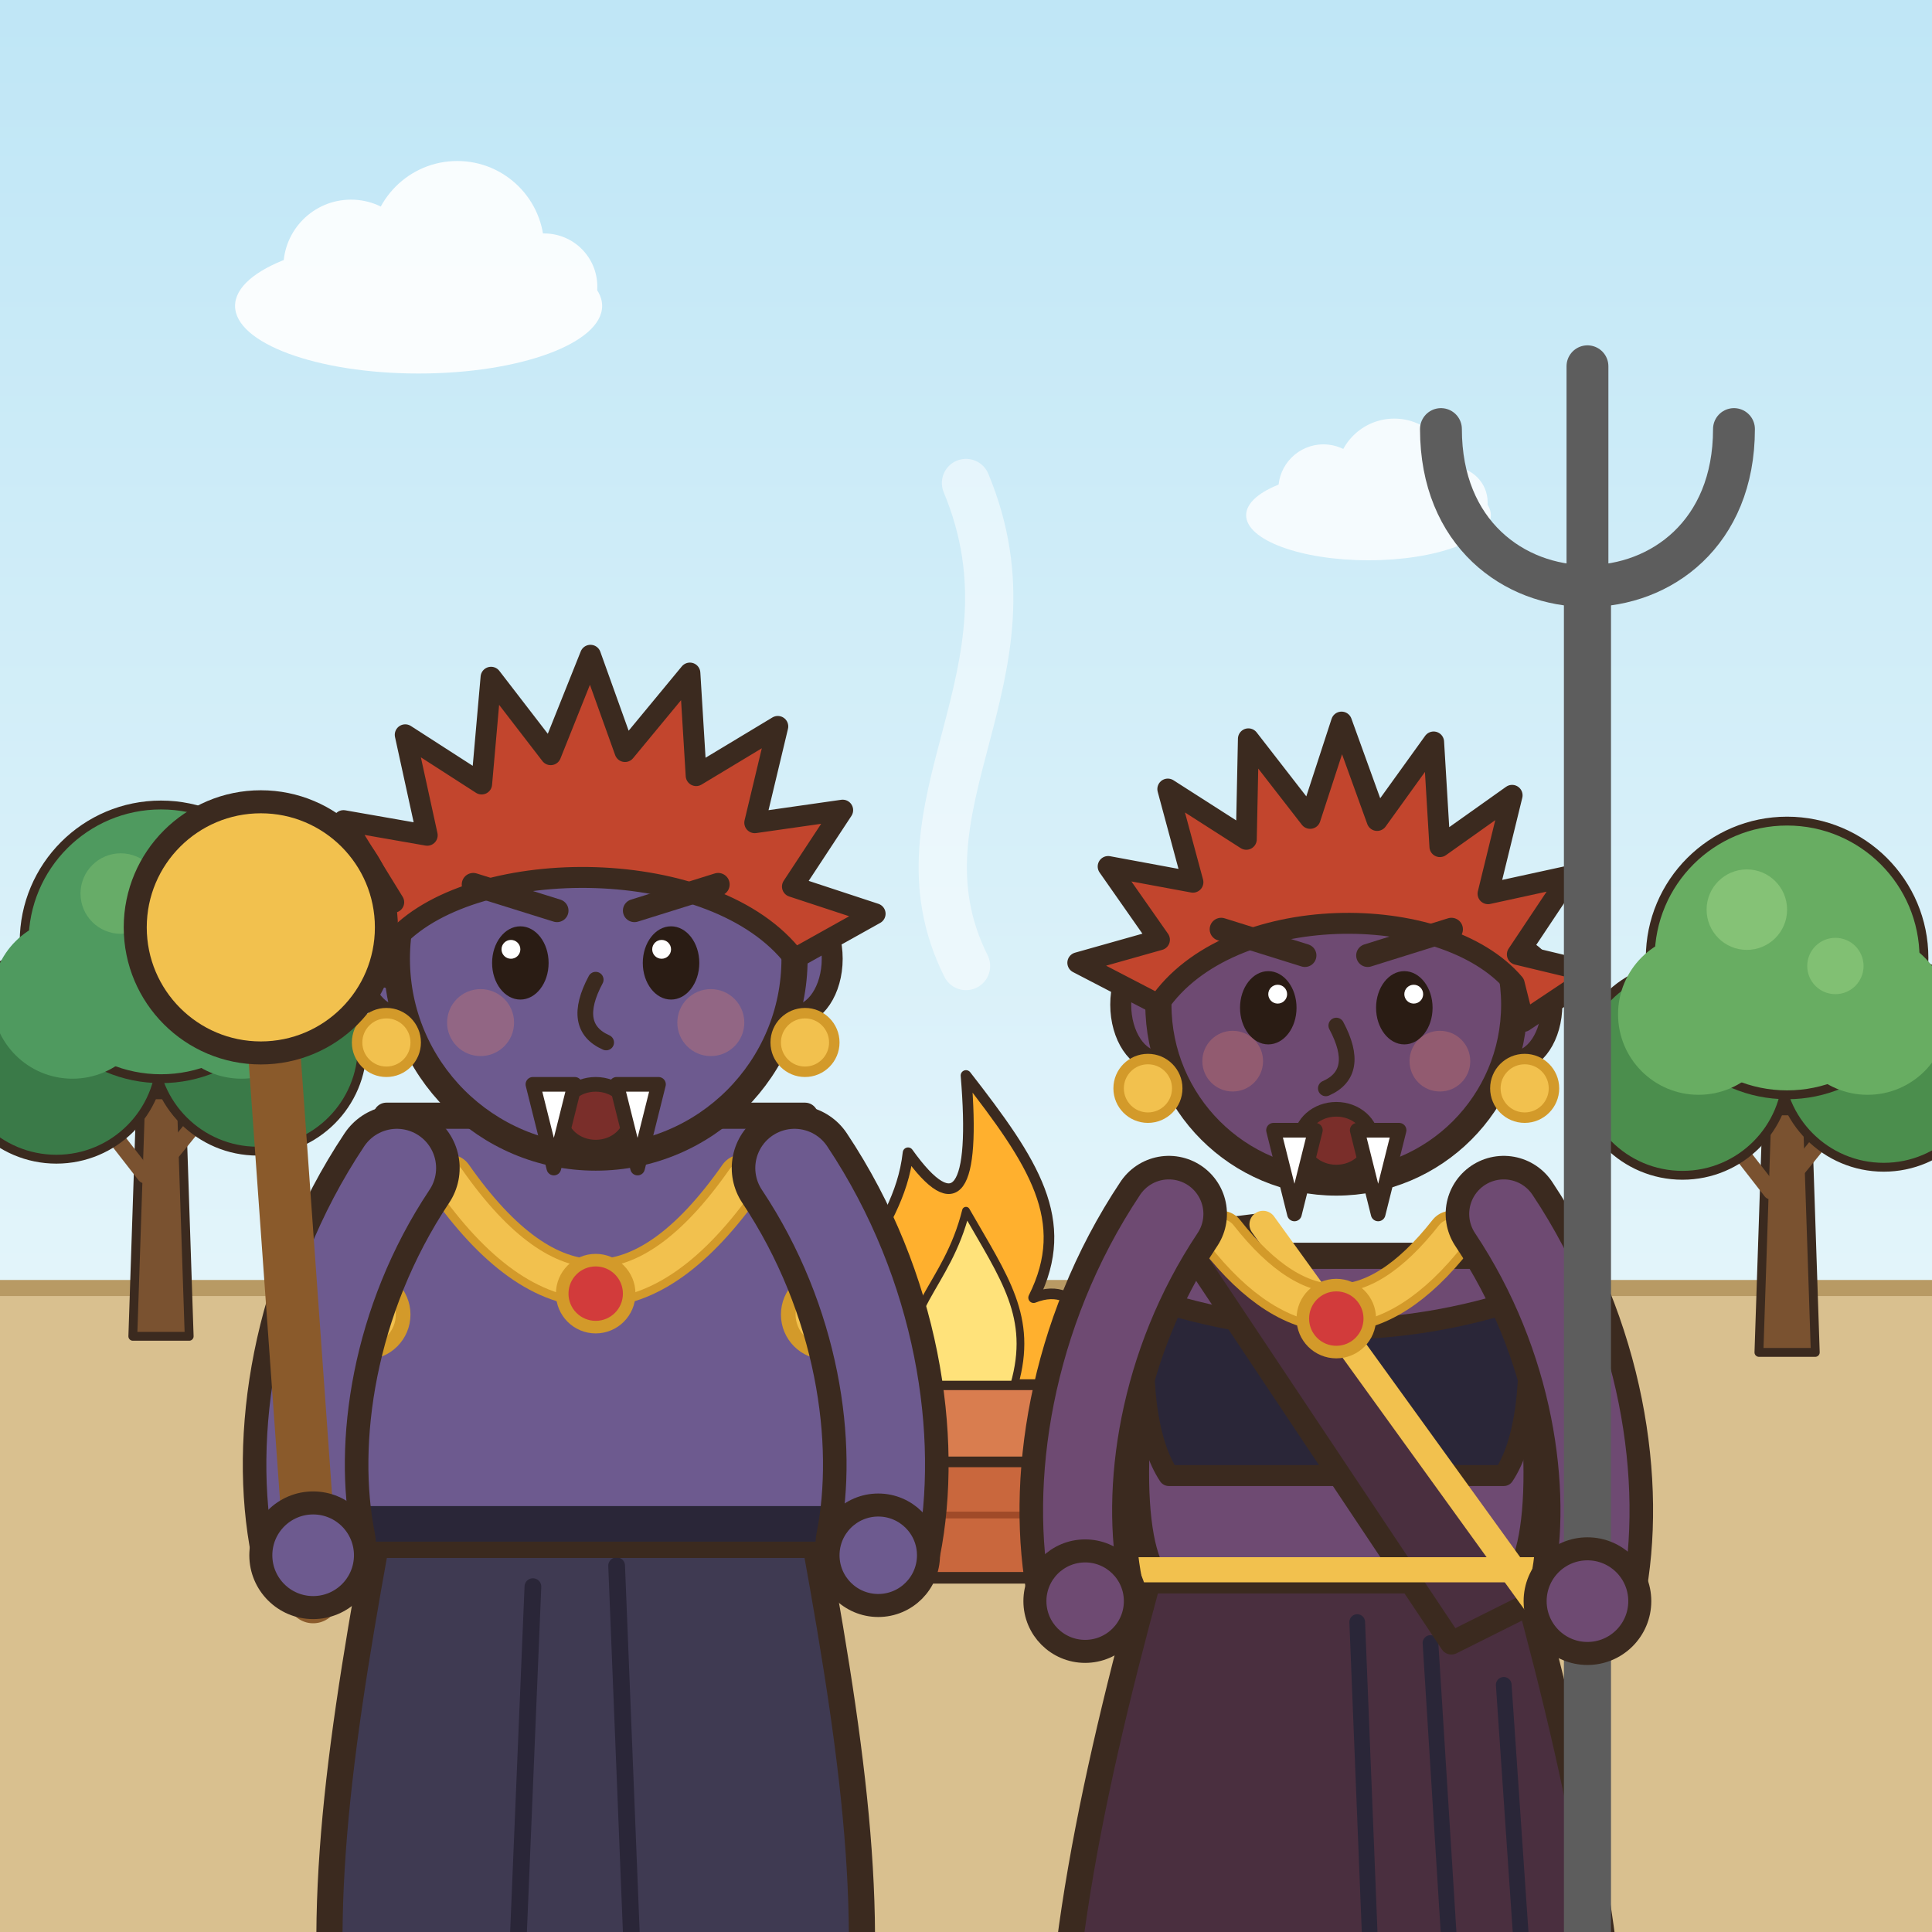
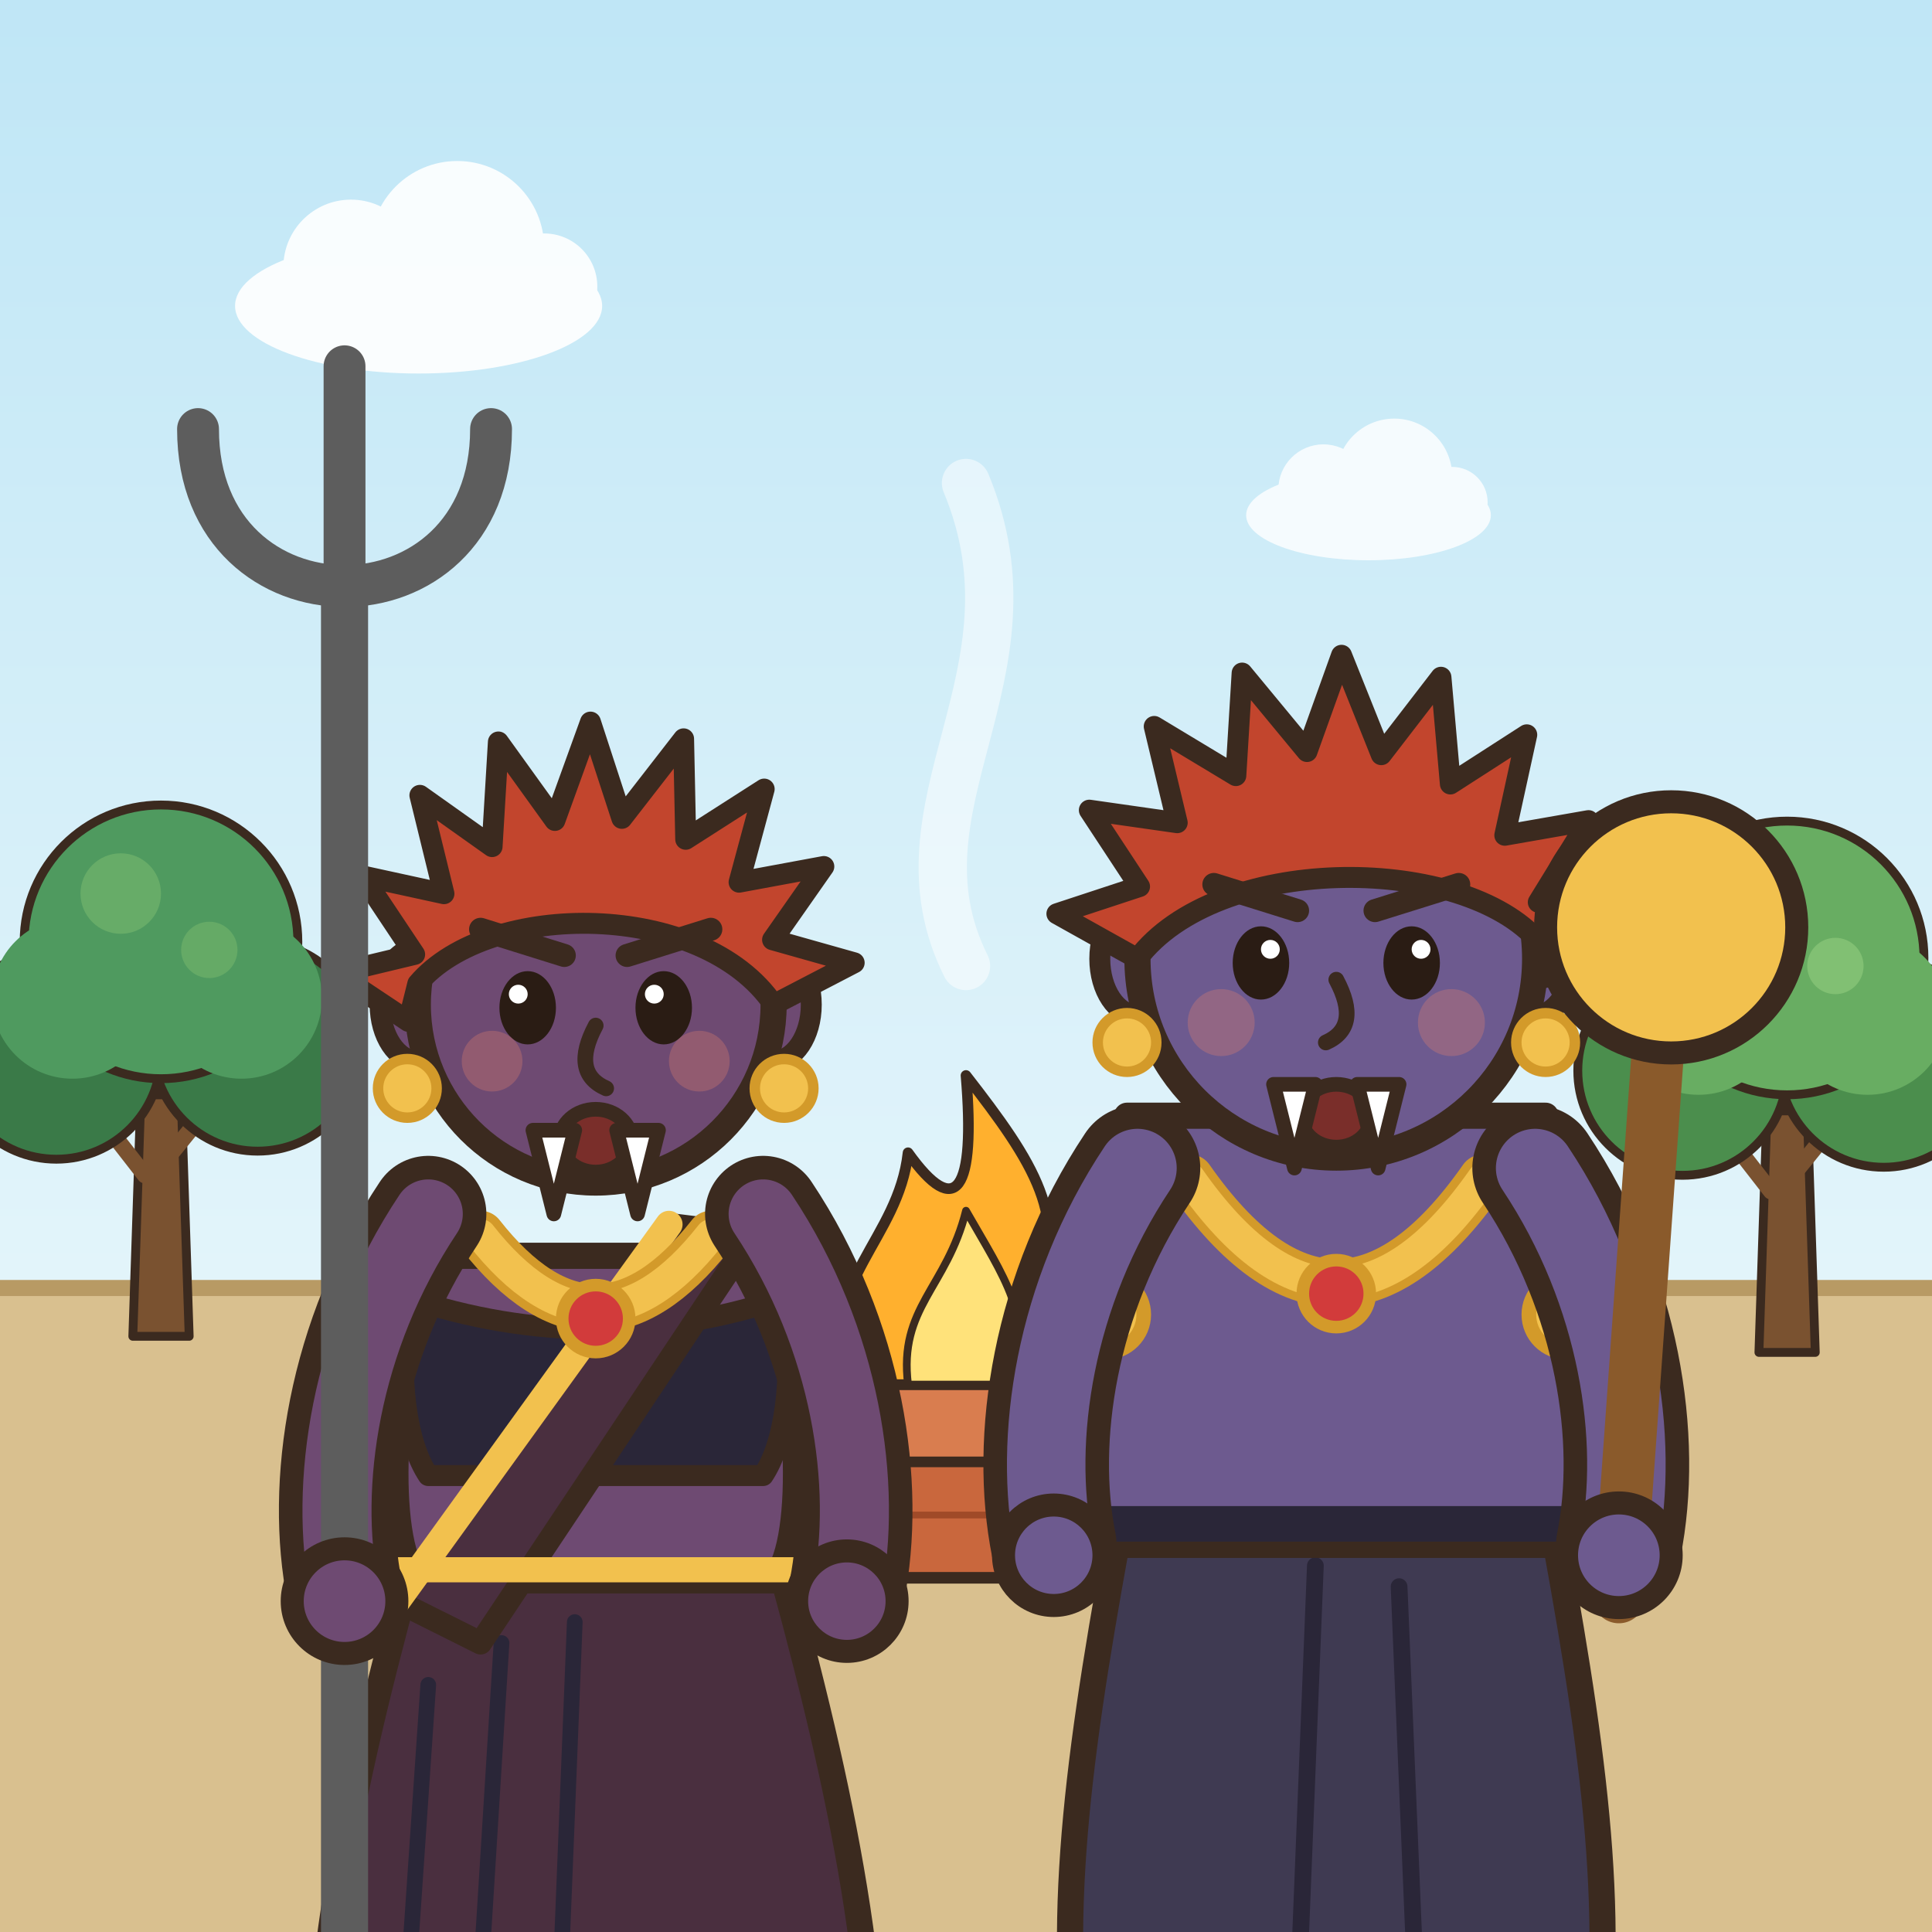
<svg xmlns="http://www.w3.org/2000/svg" viewBox="0 0 240 240" width="240" height="240" role="img">
  <defs>
    <linearGradient id="sky" x1="0" y1="0" x2="0" y2="1">
      <stop offset="0" stop-color="#bfe6f6" />
      <stop offset=".6" stop-color="#dff3fa" />
      <stop offset="1" stop-color="#f4fbfd" />
    </linearGradient>
    <linearGradient id="water" x1="0" y1="0" x2="0" y2="1">
      <stop offset="0" stop-color="#86cde3" />
      <stop offset="1" stop-color="#5cb0cf" />
    </linearGradient>
    <radialGradient id="glow" cx=".5" cy=".5" r=".5">
      <stop offset="0" stop-color="#fffbe6" />
      <stop offset="1" stop-color="#ffe9a8" stop-opacity="0" />
    </radialGradient>
  </defs>
  <rect x="0" y="0" width="240" height="240" rx="0" fill="url(#sky)" stroke="none" stroke-width="0" />
  <g transform="translate(52,38) scale(0.6,0.6)" opacity="0.9">
    <ellipse cx="0" cy="0" rx="38" ry="14" fill="#ffffff" stroke="none" stroke-width="2.5" />
    <circle cx="-14" cy="-8" r="14" fill="#ffffff" stroke="none" stroke-width="2.5" />
    <circle cx="8" cy="-12" r="18" fill="#ffffff" stroke="none" stroke-width="2.5" />
    <circle cx="26" cy="-4" r="11" fill="#ffffff" stroke="none" stroke-width="2.5" />
  </g>
  <g transform="translate(170,64) scale(0.4,0.4)" opacity="0.8">
    <ellipse cx="0" cy="0" rx="38" ry="14" fill="#ffffff" stroke="none" stroke-width="2.5" />
    <circle cx="-14" cy="-8" r="14" fill="#ffffff" stroke="none" stroke-width="2.5" />
    <circle cx="8" cy="-12" r="18" fill="#ffffff" stroke="none" stroke-width="2.5" />
    <circle cx="26" cy="-4" r="11" fill="#ffffff" stroke="none" stroke-width="2.5" />
  </g>
  <rect x="0" y="160" width="240" height="80" rx="0" fill="#d9c08f" stroke="none" stroke-width="0" />
  <path d="M0,160 L240,160" fill="none" stroke="#b89a64" stroke-width="2" stroke-linejoin="round" stroke-linecap="round" />
  <g transform="translate(20,166) scale(0.5,0.5)">
    <path d="M-7,0 L-5,-60 L5,-60 L7,0 Z" fill="#7a5230" stroke="#3b2a1f" stroke-width="2.2" stroke-linejoin="round" stroke-linecap="round" />
    <path d="M-4,-40 L-18,-58 M3,-46 L16,-62" fill="none" stroke="#7a5230" stroke-width="4" stroke-linejoin="round" stroke-linecap="round" />
    <circle cx="-26" cy="-70" r="26" fill="#3a7a48" stroke="#3b2a1f" stroke-width="2.2" />
    <circle cx="24" cy="-72" r="26" fill="#3a7a48" stroke="#3b2a1f" stroke-width="2.2" />
    <circle cx="0" cy="-98" r="34" fill="#4f9a5f" stroke="#3b2a1f" stroke-width="2.2" />
    <circle cx="-22" cy="-84" r="20" fill="#4f9a5f" stroke="none" stroke-width="2.5" />
    <circle cx="20" cy="-84" r="20" fill="#4f9a5f" stroke="none" stroke-width="2.5" />
    <circle cx="-10" cy="-110" r="10" fill="#6db06a" stroke="none" stroke-width="2.5" opacity="0.8" />
    <circle cx="12" cy="-96" r="7" fill="#6db06a" stroke="none" stroke-width="2.5" opacity="0.7" />
  </g>
  <g transform="translate(222,168) scale(0.5,0.5)">
    <path d="M-7,0 L-5,-60 L5,-60 L7,0 Z" fill="#7a5230" stroke="#3b2a1f" stroke-width="2.2" stroke-linejoin="round" stroke-linecap="round" />
    <path d="M-4,-40 L-18,-58 M3,-46 L16,-62" fill="none" stroke="#7a5230" stroke-width="4" stroke-linejoin="round" stroke-linecap="round" />
    <circle cx="-26" cy="-70" r="26" fill="#4b8e4d" stroke="#3b2a1f" stroke-width="2.2" />
    <circle cx="24" cy="-72" r="26" fill="#4b8e4d" stroke="#3b2a1f" stroke-width="2.2" />
    <circle cx="0" cy="-98" r="34" fill="#68ad62" stroke="#3b2a1f" stroke-width="2.2" />
    <circle cx="-22" cy="-84" r="20" fill="#68ad62" stroke="none" stroke-width="2.5" />
    <circle cx="20" cy="-84" r="20" fill="#68ad62" stroke="none" stroke-width="2.5" />
    <circle cx="-10" cy="-110" r="10" fill="#8cc77a" stroke="none" stroke-width="2.5" opacity="0.8" />
    <circle cx="12" cy="-96" r="7" fill="#8cc77a" stroke="none" stroke-width="2.5" opacity="0.7" />
  </g>
  <g transform="translate(120,196) scale(0.6,0.6)">
    <rect x="-50" y="-26" width="100" height="26" rx="0" fill="#c9673d" stroke="#3b2a1f" stroke-width="2.4" />
    <rect x="-40" y="-40" width="80" height="16" rx="0" fill="#d97d4f" stroke="#3b2a1f" stroke-width="2.2" />
    <path d="M-50,-13 L50,-13 M-20,-26 L-20,0 M20,-26 L20,0" fill="none" stroke="#a04a28" stroke-width="1.4" stroke-linejoin="round" stroke-linecap="round" />
    <path d="M-26,-40 C-30,-62 -14,-70 -12,-88 C-2,-74 2,-80 0,-104 C14,-86 22,-74 14,-58 C24,-62 28,-50 26,-40 Z" fill="#ffb02e" stroke="#3b2a1f" stroke-width="2.2" stroke-linejoin="round" stroke-linecap="round" />
    <path d="M-12,-40 C-14,-56 -4,-60 0,-76 C8,-62 14,-54 10,-40 Z" fill="#ffe27a" stroke="#3b2a1f" stroke-width="1.6" stroke-linejoin="round" stroke-linecap="round" />
  </g>
  <path d="M120,120 C110,100 130,84 120,60" fill="none" stroke="#ffffff" stroke-width="6" stroke-linejoin="round" stroke-linecap="round" opacity="0.5" />
  <g transform="translate(166,214) scale(0.6,0.6)">
    <ellipse cx="0" cy="-16" rx="16" ry="15" fill="#c8733a" stroke="#3b2a1f" stroke-width="2.5" />
    <path d="M-7,-30 L-6,-36 L6,-36 L7,-30 Z" fill="#c8733a" stroke="#3b2a1f" stroke-width="2" stroke-linejoin="round" stroke-linecap="round" />
    <ellipse cx="0" cy="-37" rx="9.5" ry="3.4" fill="#d98a4a" stroke="#3b2a1f" stroke-width="2" />
    <path d="M-10,-21 Q-11,-27 -5,-29" fill="none" stroke="#eeb07a" stroke-width="2.6" stroke-linejoin="round" stroke-linecap="round" />
    <ellipse cx="0" cy="-37.5" rx="7" ry="2" fill="#86cde3" stroke="none" stroke-width="2.5" />
  </g>
-   <g transform="translate(74,285.5) scale(-1.3,1.3)">
+   <g transform="translate(74,282.1) scale(-1.3,1.3)">
+     <ellipse cx="-8" cy="-3" rx="8" ry="3.6" fill="#6e4a72" stroke="#3b2a1f" stroke-width="2" />
+     <ellipse cx="8" cy="-3" rx="8" ry="3.6" fill="#6e4a72" stroke="#3b2a1f" stroke-width="2" />
+     <path d="M-18,-66 C-24,-44 -28,-24 -26,-7 L26,-7 C28,-24 24,-44 18,-66 Z" fill="#4a2f3f" stroke="#3b2a1f" stroke-width="2.5" stroke-linejoin="round" stroke-linecap="round" />
+     <path d="M-26,-11 L26,-11" fill="none" stroke="#f2c14e" stroke-width="3.4" stroke-linejoin="round" stroke-linecap="round" />
+     <path d="M2,-62 L4,-12 M9,-60 L12,-12 M16,-56 L19,-12" fill="none" stroke="#2a2638" stroke-width="1.5" stroke-linejoin="round" stroke-linecap="round" />
+     <g transform="translate(0,0) scale(1,1)">
+       <path d="M-16,-97 C-20,-83 -20,-69 -17,-66 L17,-66 C20,-69 20,-83 16,-97 Z" fill="#6e4a72" stroke="#3b2a1f" stroke-width="2.5" stroke-linejoin="round" stroke-linecap="round" />
+       <path d="M-18,-93 C-19,-85 -18,-79 -16,-76 L16,-76 C18,-79 19,-85 18,-93 Q0,-87 -18,-93 Z" fill="#2a2638" stroke="#3b2a1f" stroke-width="2" stroke-linejoin="round" stroke-linecap="round" />
+       <path d="M-15,-99 L-7,-100 L19,-64 L11,-60 Z" fill="#4a2f3f" stroke="#3b2a1f" stroke-width="2.2" stroke-linejoin="round" stroke-linecap="round" />
+       <path d="M-7,-100 L19,-64" fill="none" stroke="#f2c14e" stroke-width="2.6" stroke-linejoin="round" stroke-linecap="round" />
+       <path d="M-19,-67 L19,-67" fill="none" stroke="#f2c14e" stroke-width="2.4" stroke-linejoin="round" stroke-linecap="round" />
+       <path d="M-11,-99 Q0,-85 11,-99" fill="none" stroke="#d39a2a" stroke-width="4.6" stroke-linejoin="round" stroke-linecap="round" />
+       <path d="M-11,-99 Q0,-85 11,-99" fill="none" stroke="#f2c14e" stroke-width="3" stroke-linejoin="round" stroke-linecap="round" />
+       <circle cx="0" cy="-91" r="3.2" fill="#d23b3b" stroke="#d39a2a" stroke-width="1.2" />
+       <path d="M-16,-101 C-24,-89 -26,-75 -24,-65" fill="none" stroke="#3b2a1f" stroke-width="11.1" stroke-linejoin="round" stroke-linecap="round" />
+       <path d="M-16,-101 C-24,-89 -26,-75 -24,-65" fill="none" stroke="#6e4a72" stroke-width="6.6" stroke-linejoin="round" stroke-linecap="round" />
+       <circle cx="-24" cy="-64" r="4.8" fill="#6e4a72" stroke="#3b2a1f" stroke-width="2.2" />
+       <ellipse cx="-17.0" cy="-121" rx="3.6" ry="5.4" fill="#6e4a72" stroke="#3b2a1f" stroke-width="2" />
+       <ellipse cx="17.0" cy="-121" rx="3.6" ry="5.4" fill="#6e4a72" stroke="#3b2a1f" stroke-width="2" />
+       <circle cx="0" cy="-121" r="17.0" fill="#6e4a72" stroke="#3b2a1f" stroke-width="2.5" />
+       <path d="M-17.0,-121 L-24.7,-125.0 L-16.9,-127.2 L-21.8,-134.2 L-13.7,-132.7 L-16.1,-141.6 L-8.6,-136.8 L-8.4,-146.4 L-2.5,-138.8 L0.5,-148.0 L3.9,-138.6 L9.3,-146.1 L9.9,-136.1 L16.8,-141.0 L14.5,-131.6 L22.3,-133.3 L17.3,-125.8 L24.8,-124.0 L17.9,-119.4 L17.0,-123 C10.2,-131 -10.2,-131 -17.0,-121 Z" fill="#c2452d" stroke="#3b2a1f" stroke-width="2" stroke-linejoin="round" stroke-linecap="round" />
+       <ellipse cx="-6.5" cy="-120.7" rx="2.7" ry="3.5" fill="#2a1c14" stroke="none" stroke-width="2.5" />
+       <circle cx="-5.6" cy="-122.0" r="0.9" fill="#ffffff" stroke="none" stroke-width="2.5" />
+       <ellipse cx="6.5" cy="-120.7" rx="2.7" ry="3.5" fill="#2a1c14" stroke="none" stroke-width="2.5" />
+       <circle cx="7.4" cy="-122.0" r="0.9" fill="#ffffff" stroke="none" stroke-width="2.5" />
+       <path d="M-11.0,-128.2 L-3.0,-125.7" fill="none" stroke="#3b2a1f" stroke-width="2.2" stroke-linejoin="round" stroke-linecap="round" />
+       <path d="M11.0,-128.2 L3.0,-125.7" fill="none" stroke="#3b2a1f" stroke-width="2.2" stroke-linejoin="round" stroke-linecap="round" />
+       <path d="M0,-119 Q2.4,-114.5 -1,-113" fill="none" stroke="#3b2a1f" stroke-width="1.5" stroke-linejoin="round" stroke-linecap="round" />
+       <circle cx="-9.9" cy="-115.6" r="2.9" fill="#e8846c" stroke="none" stroke-width="2.5" opacity="0.3" />
+       <circle cx="9.9" cy="-115.6" r="2.9" fill="#e8846c" stroke="none" stroke-width="2.5" opacity="0.3" />
+       <ellipse cx="0" cy="-108" rx="3.4" ry="3" fill="#7a2e2a" stroke="#3b2a1f" stroke-width="1.4" />
+       <circle cx="-18.0" cy="-113" r="2.8" fill="#f2c14e" stroke="#d39a2a" stroke-width="1" />
+       <circle cx="18.0" cy="-113" r="2.8" fill="#f2c14e" stroke="#d39a2a" stroke-width="1" />
+       <path d="M16,-101 C24,-89 26,-75 24,-65" fill="none" stroke="#3b2a1f" stroke-width="11.1" stroke-linejoin="round" stroke-linecap="round" />
+       <path d="M16,-101 C24,-89 26,-75 24,-65" fill="none" stroke="#6e4a72" stroke-width="6.6" stroke-linejoin="round" stroke-linecap="round" />
+       <circle cx="24" cy="-64" r="4.8" fill="#6e4a72" stroke="#3b2a1f" stroke-width="2.2" />
+       <path d="M24,-160 L24,-4" fill="none" stroke="#5d5d5d" stroke-width="4.5" stroke-linejoin="round" stroke-linecap="round" />
+       <path d="M10,-176 C10,-156 38,-156 38,-176 M24,-182 L24,-158" fill="none" stroke="#5d5d5d" stroke-width="4" stroke-linejoin="round" stroke-linecap="round" />
+       <circle cx="24" cy="-64" r="5" fill="#6e4a72" stroke="#3b2a1f" stroke-width="2.2" />
+     </g>
+     <path d="M-6,-109 L-4,-101 L-2,-109 Z" fill="#ffffff" stroke="#3b2a1f" stroke-width="1.4" stroke-linejoin="round" stroke-linecap="round" />
+     <path d="M2,-109 L4,-101 L6,-109 Z" fill="#ffffff" stroke="#3b2a1f" stroke-width="1.4" stroke-linejoin="round" stroke-linecap="round" />
+   </g>
+   <g transform="translate(166,285.5) scale(1.3,1.3)">
    <ellipse cx="-10" cy="-3" rx="9" ry="4" fill="#6d5a8f" stroke="#3b2a1f" stroke-width="2" />
    <ellipse cx="10" cy="-3" rx="9" ry="4" fill="#6d5a8f" stroke="#3b2a1f" stroke-width="2" />
    <path d="M-9,-20 L-10,-6" fill="none" stroke="#3b2a1f" stroke-width="12.5" stroke-linejoin="round" stroke-linecap="round" />
    <path d="M-9,-20 L-10,-6" fill="none" stroke="#6d5a8f" stroke-width="8" stroke-linejoin="round" stroke-linecap="round" />
    <path d="M9,-20 L10,-6" fill="none" stroke="#3b2a1f" stroke-width="12.5" stroke-linejoin="round" stroke-linecap="round" />
    <path d="M9,-20 L10,-6" fill="none" stroke="#6d5a8f" stroke-width="8" stroke-linejoin="round" stroke-linecap="round" />
    <path d="M-21,-72 C-25,-50 -27,-34 -24,-18 L24,-18 C27,-34 25,-50 21,-72 Z" fill="#3f3a52" stroke="#3b2a1f" stroke-width="2.5" stroke-linejoin="round" stroke-linecap="round" />
    <path d="M-2,-70 L-4,-20 M6,-68 L8,-20" fill="none" stroke="#2a2638" stroke-width="1.6" stroke-linejoin="round" stroke-linecap="round" />
    <path d="M-24,-19 L24,-19" fill="none" stroke="#f2c14e" stroke-width="3" stroke-linejoin="round" stroke-linecap="round" />
    <g transform="translate(0,0) scale(1,1)">
      <path d="M-20,-113 C-25,-100 -25,-84 -23,-72 L23,-72 C25,-84 25,-100 20,-113 Z" fill="#6d5a8f" stroke="#3b2a1f" stroke-width="2.5" stroke-linejoin="round" stroke-linecap="round" />
      <path d="M-23,-74 L23,-74" fill="none" stroke="#2a2638" stroke-width="3.4" stroke-linejoin="round" stroke-linecap="round" />
      <path d="M-14,-107 Q0,-87 14,-107" fill="none" stroke="#d39a2a" stroke-width="4.6" stroke-linejoin="round" stroke-linecap="round" />
      <path d="M-14,-107 Q0,-87 14,-107" fill="none" stroke="#f2c14e" stroke-width="3" stroke-linejoin="round" stroke-linecap="round" />
      <circle cx="0" cy="-96" r="3.2" fill="#d23b3b" stroke="#d39a2a" stroke-width="1.2" />
      <circle cx="-22" cy="-94" r="3.6" fill="#f2c14e" stroke="#d39a2a" stroke-width="1.4" />
      <circle cx="22" cy="-94" r="3.6" fill="#f2c14e" stroke="#d39a2a" stroke-width="1.4" />
      <path d="M-19,-108 C-27,-96 -29,-82 -27,-72" fill="none" stroke="#3b2a1f" stroke-width="12.0" stroke-linejoin="round" stroke-linecap="round" />
      <path d="M-19,-108 C-27,-96 -29,-82 -27,-72" fill="none" stroke="#6d5a8f" stroke-width="7.5" stroke-linejoin="round" stroke-linecap="round" />
      <circle cx="-27" cy="-71" r="4.8" fill="#6d5a8f" stroke="#3b2a1f" stroke-width="2.2" />
      <ellipse cx="-19.0" cy="-128" rx="3.6" ry="5.4" fill="#6d5a8f" stroke="#3b2a1f" stroke-width="2" />
      <ellipse cx="19.0" cy="-128" rx="3.6" ry="5.4" fill="#6d5a8f" stroke="#3b2a1f" stroke-width="2" />
      <circle cx="0" cy="-128" r="19.0" fill="#6d5a8f" stroke="#3b2a1f" stroke-width="2.5" />
      <path d="M-19.0,-128 L-26.7,-132.3 L-18.8,-134.9 L-23.6,-142.2 L-15.2,-141.0 L-17.4,-150.2 L-9.6,-145.5 L-9.0,-155.3 L-2.8,-147.8 L0.5,-157.0 L4.3,-147.5 L10.0,-154.9 L10.9,-144.7 L18.2,-149.4 L16.1,-139.8 L24.1,-141.2 L19.3,-133.4 L26.8,-131.2 L19.9,-126.2 L19.0,-130 C11.4,-138 -11.4,-138 -19.0,-128 Z" fill="#c2452d" stroke="#3b2a1f" stroke-width="2" stroke-linejoin="round" stroke-linecap="round" />
      <ellipse cx="-7.2" cy="-127.6" rx="2.7" ry="3.5" fill="#2a1c14" stroke="none" stroke-width="2.5" />
      <circle cx="-6.3" cy="-128.9" r="0.9" fill="#ffffff" stroke="none" stroke-width="2.5" />
      <ellipse cx="7.2" cy="-127.6" rx="2.7" ry="3.5" fill="#2a1c14" stroke="none" stroke-width="2.5" />
      <circle cx="8.1" cy="-128.9" r="0.9" fill="#ffffff" stroke="none" stroke-width="2.5" />
      <path d="M-11.7,-135.1 L-3.7,-132.6" fill="none" stroke="#3b2a1f" stroke-width="2.2" stroke-linejoin="round" stroke-linecap="round" />
      <path d="M11.7,-135.1 L3.7,-132.6" fill="none" stroke="#3b2a1f" stroke-width="2.2" stroke-linejoin="round" stroke-linecap="round" />
      <path d="M0,-126 Q2.4,-121.5 -1,-120" fill="none" stroke="#3b2a1f" stroke-width="1.5" stroke-linejoin="round" stroke-linecap="round" />
      <circle cx="-11.0" cy="-121.9" r="3.2" fill="#e8846c" stroke="none" stroke-width="2.5" opacity="0.3" />
      <circle cx="11.0" cy="-121.9" r="3.2" fill="#e8846c" stroke="none" stroke-width="2.5" opacity="0.3" />
      <ellipse cx="0" cy="-113" rx="3.4" ry="3" fill="#7a2e2a" stroke="#3b2a1f" stroke-width="1.4" />
      <circle cx="-20.0" cy="-120" r="2.8" fill="#f2c14e" stroke="#d39a2a" stroke-width="1" />
      <circle cx="20.0" cy="-120" r="2.8" fill="#f2c14e" stroke="#d39a2a" stroke-width="1" />
      <path d="M19,-108 C27,-96 29,-82 27,-72" fill="none" stroke="#3b2a1f" stroke-width="12.0" stroke-linejoin="round" stroke-linecap="round" />
      <path d="M19,-108 C27,-96 29,-82 27,-72" fill="none" stroke="#6d5a8f" stroke-width="7.5" stroke-linejoin="round" stroke-linecap="round" />
      <circle cx="27" cy="-71" r="4.8" fill="#6d5a8f" stroke="#3b2a1f" stroke-width="2.2" />
      <path d="M27,-67 L31,-123" fill="none" stroke="#8a5a2b" stroke-width="5" stroke-linejoin="round" stroke-linecap="round" />
      <circle cx="32" cy="-131" r="12" fill="#f2c14e" stroke="#3b2a1f" stroke-width="2.2" />
      <circle cx="27" cy="-71" r="5" fill="#6d5a8f" stroke="#3b2a1f" stroke-width="2.2" />
    </g>
    <path d="M-6,-116 L-4,-108 L-2,-116 Z" fill="#ffffff" stroke="#3b2a1f" stroke-width="1.4" stroke-linejoin="round" stroke-linecap="round" />
    <path d="M2,-116 L4,-108 L6,-116 Z" fill="#ffffff" stroke="#3b2a1f" stroke-width="1.4" stroke-linejoin="round" stroke-linecap="round" />
  </g>
-   <g transform="translate(166,282.1) scale(1.3,1.3)">
-     <ellipse cx="-8" cy="-3" rx="8" ry="3.6" fill="#6e4a72" stroke="#3b2a1f" stroke-width="2" />
-     <ellipse cx="8" cy="-3" rx="8" ry="3.6" fill="#6e4a72" stroke="#3b2a1f" stroke-width="2" />
-     <path d="M-18,-66 C-24,-44 -28,-24 -26,-7 L26,-7 C28,-24 24,-44 18,-66 Z" fill="#4a2f3f" stroke="#3b2a1f" stroke-width="2.5" stroke-linejoin="round" stroke-linecap="round" />
-     <path d="M-26,-11 L26,-11" fill="none" stroke="#f2c14e" stroke-width="3.4" stroke-linejoin="round" stroke-linecap="round" />
-     <path d="M2,-62 L4,-12 M9,-60 L12,-12 M16,-56 L19,-12" fill="none" stroke="#2a2638" stroke-width="1.5" stroke-linejoin="round" stroke-linecap="round" />
-     <g transform="translate(0,0) scale(1,1)">
-       <path d="M-16,-97 C-20,-83 -20,-69 -17,-66 L17,-66 C20,-69 20,-83 16,-97 Z" fill="#6e4a72" stroke="#3b2a1f" stroke-width="2.5" stroke-linejoin="round" stroke-linecap="round" />
-       <path d="M-18,-93 C-19,-85 -18,-79 -16,-76 L16,-76 C18,-79 19,-85 18,-93 Q0,-87 -18,-93 Z" fill="#2a2638" stroke="#3b2a1f" stroke-width="2" stroke-linejoin="round" stroke-linecap="round" />
-       <path d="M-15,-99 L-7,-100 L19,-64 L11,-60 Z" fill="#4a2f3f" stroke="#3b2a1f" stroke-width="2.2" stroke-linejoin="round" stroke-linecap="round" />
-       <path d="M-7,-100 L19,-64" fill="none" stroke="#f2c14e" stroke-width="2.6" stroke-linejoin="round" stroke-linecap="round" />
-       <path d="M-19,-67 L19,-67" fill="none" stroke="#f2c14e" stroke-width="2.4" stroke-linejoin="round" stroke-linecap="round" />
-       <path d="M-11,-99 Q0,-85 11,-99" fill="none" stroke="#d39a2a" stroke-width="4.6" stroke-linejoin="round" stroke-linecap="round" />
-       <path d="M-11,-99 Q0,-85 11,-99" fill="none" stroke="#f2c14e" stroke-width="3" stroke-linejoin="round" stroke-linecap="round" />
-       <circle cx="0" cy="-91" r="3.2" fill="#d23b3b" stroke="#d39a2a" stroke-width="1.2" />
-       <path d="M-16,-101 C-24,-89 -26,-75 -24,-65" fill="none" stroke="#3b2a1f" stroke-width="11.1" stroke-linejoin="round" stroke-linecap="round" />
-       <path d="M-16,-101 C-24,-89 -26,-75 -24,-65" fill="none" stroke="#6e4a72" stroke-width="6.6" stroke-linejoin="round" stroke-linecap="round" />
-       <circle cx="-24" cy="-64" r="4.8" fill="#6e4a72" stroke="#3b2a1f" stroke-width="2.2" />
-       <ellipse cx="-17.0" cy="-121" rx="3.6" ry="5.4" fill="#6e4a72" stroke="#3b2a1f" stroke-width="2" />
-       <ellipse cx="17.0" cy="-121" rx="3.6" ry="5.4" fill="#6e4a72" stroke="#3b2a1f" stroke-width="2" />
-       <circle cx="0" cy="-121" r="17.0" fill="#6e4a72" stroke="#3b2a1f" stroke-width="2.5" />
-       <path d="M-17.0,-121 L-24.7,-125.0 L-16.9,-127.2 L-21.8,-134.2 L-13.7,-132.7 L-16.1,-141.6 L-8.6,-136.8 L-8.4,-146.4 L-2.5,-138.8 L0.5,-148.0 L3.9,-138.6 L9.3,-146.1 L9.9,-136.1 L16.8,-141.0 L14.5,-131.6 L22.3,-133.3 L17.3,-125.8 L24.8,-124.0 L17.9,-119.4 L17.0,-123 C10.2,-131 -10.2,-131 -17.0,-121 Z" fill="#c2452d" stroke="#3b2a1f" stroke-width="2" stroke-linejoin="round" stroke-linecap="round" />
-       <ellipse cx="-6.5" cy="-120.7" rx="2.7" ry="3.5" fill="#2a1c14" stroke="none" stroke-width="2.5" />
-       <circle cx="-5.6" cy="-122.0" r="0.9" fill="#ffffff" stroke="none" stroke-width="2.5" />
-       <ellipse cx="6.5" cy="-120.7" rx="2.7" ry="3.5" fill="#2a1c14" stroke="none" stroke-width="2.5" />
-       <circle cx="7.4" cy="-122.0" r="0.9" fill="#ffffff" stroke="none" stroke-width="2.5" />
-       <path d="M-11.0,-128.2 L-3.0,-125.7" fill="none" stroke="#3b2a1f" stroke-width="2.2" stroke-linejoin="round" stroke-linecap="round" />
-       <path d="M11.0,-128.2 L3.0,-125.7" fill="none" stroke="#3b2a1f" stroke-width="2.2" stroke-linejoin="round" stroke-linecap="round" />
-       <path d="M0,-119 Q2.4,-114.5 -1,-113" fill="none" stroke="#3b2a1f" stroke-width="1.5" stroke-linejoin="round" stroke-linecap="round" />
-       <circle cx="-9.9" cy="-115.6" r="2.9" fill="#e8846c" stroke="none" stroke-width="2.5" opacity="0.3" />
-       <circle cx="9.9" cy="-115.6" r="2.9" fill="#e8846c" stroke="none" stroke-width="2.5" opacity="0.3" />
-       <ellipse cx="0" cy="-108" rx="3.4" ry="3" fill="#7a2e2a" stroke="#3b2a1f" stroke-width="1.4" />
-       <circle cx="-18.0" cy="-113" r="2.8" fill="#f2c14e" stroke="#d39a2a" stroke-width="1" />
-       <circle cx="18.0" cy="-113" r="2.8" fill="#f2c14e" stroke="#d39a2a" stroke-width="1" />
-       <path d="M16,-101 C24,-89 26,-75 24,-65" fill="none" stroke="#3b2a1f" stroke-width="11.1" stroke-linejoin="round" stroke-linecap="round" />
-       <path d="M16,-101 C24,-89 26,-75 24,-65" fill="none" stroke="#6e4a72" stroke-width="6.6" stroke-linejoin="round" stroke-linecap="round" />
-       <circle cx="24" cy="-64" r="4.8" fill="#6e4a72" stroke="#3b2a1f" stroke-width="2.2" />
-       <path d="M24,-160 L24,-4" fill="none" stroke="#5d5d5d" stroke-width="4.5" stroke-linejoin="round" stroke-linecap="round" />
-       <path d="M10,-176 C10,-156 38,-156 38,-176 M24,-182 L24,-158" fill="none" stroke="#5d5d5d" stroke-width="4" stroke-linejoin="round" stroke-linecap="round" />
-       <circle cx="24" cy="-64" r="5" fill="#6e4a72" stroke="#3b2a1f" stroke-width="2.2" />
-     </g>
-     <path d="M-6,-109 L-4,-101 L-2,-109 Z" fill="#ffffff" stroke="#3b2a1f" stroke-width="1.4" stroke-linejoin="round" stroke-linecap="round" />
-     <path d="M2,-109 L4,-101 L6,-109 Z" fill="#ffffff" stroke="#3b2a1f" stroke-width="1.4" stroke-linejoin="round" stroke-linecap="round" />
-   </g>
</svg>
